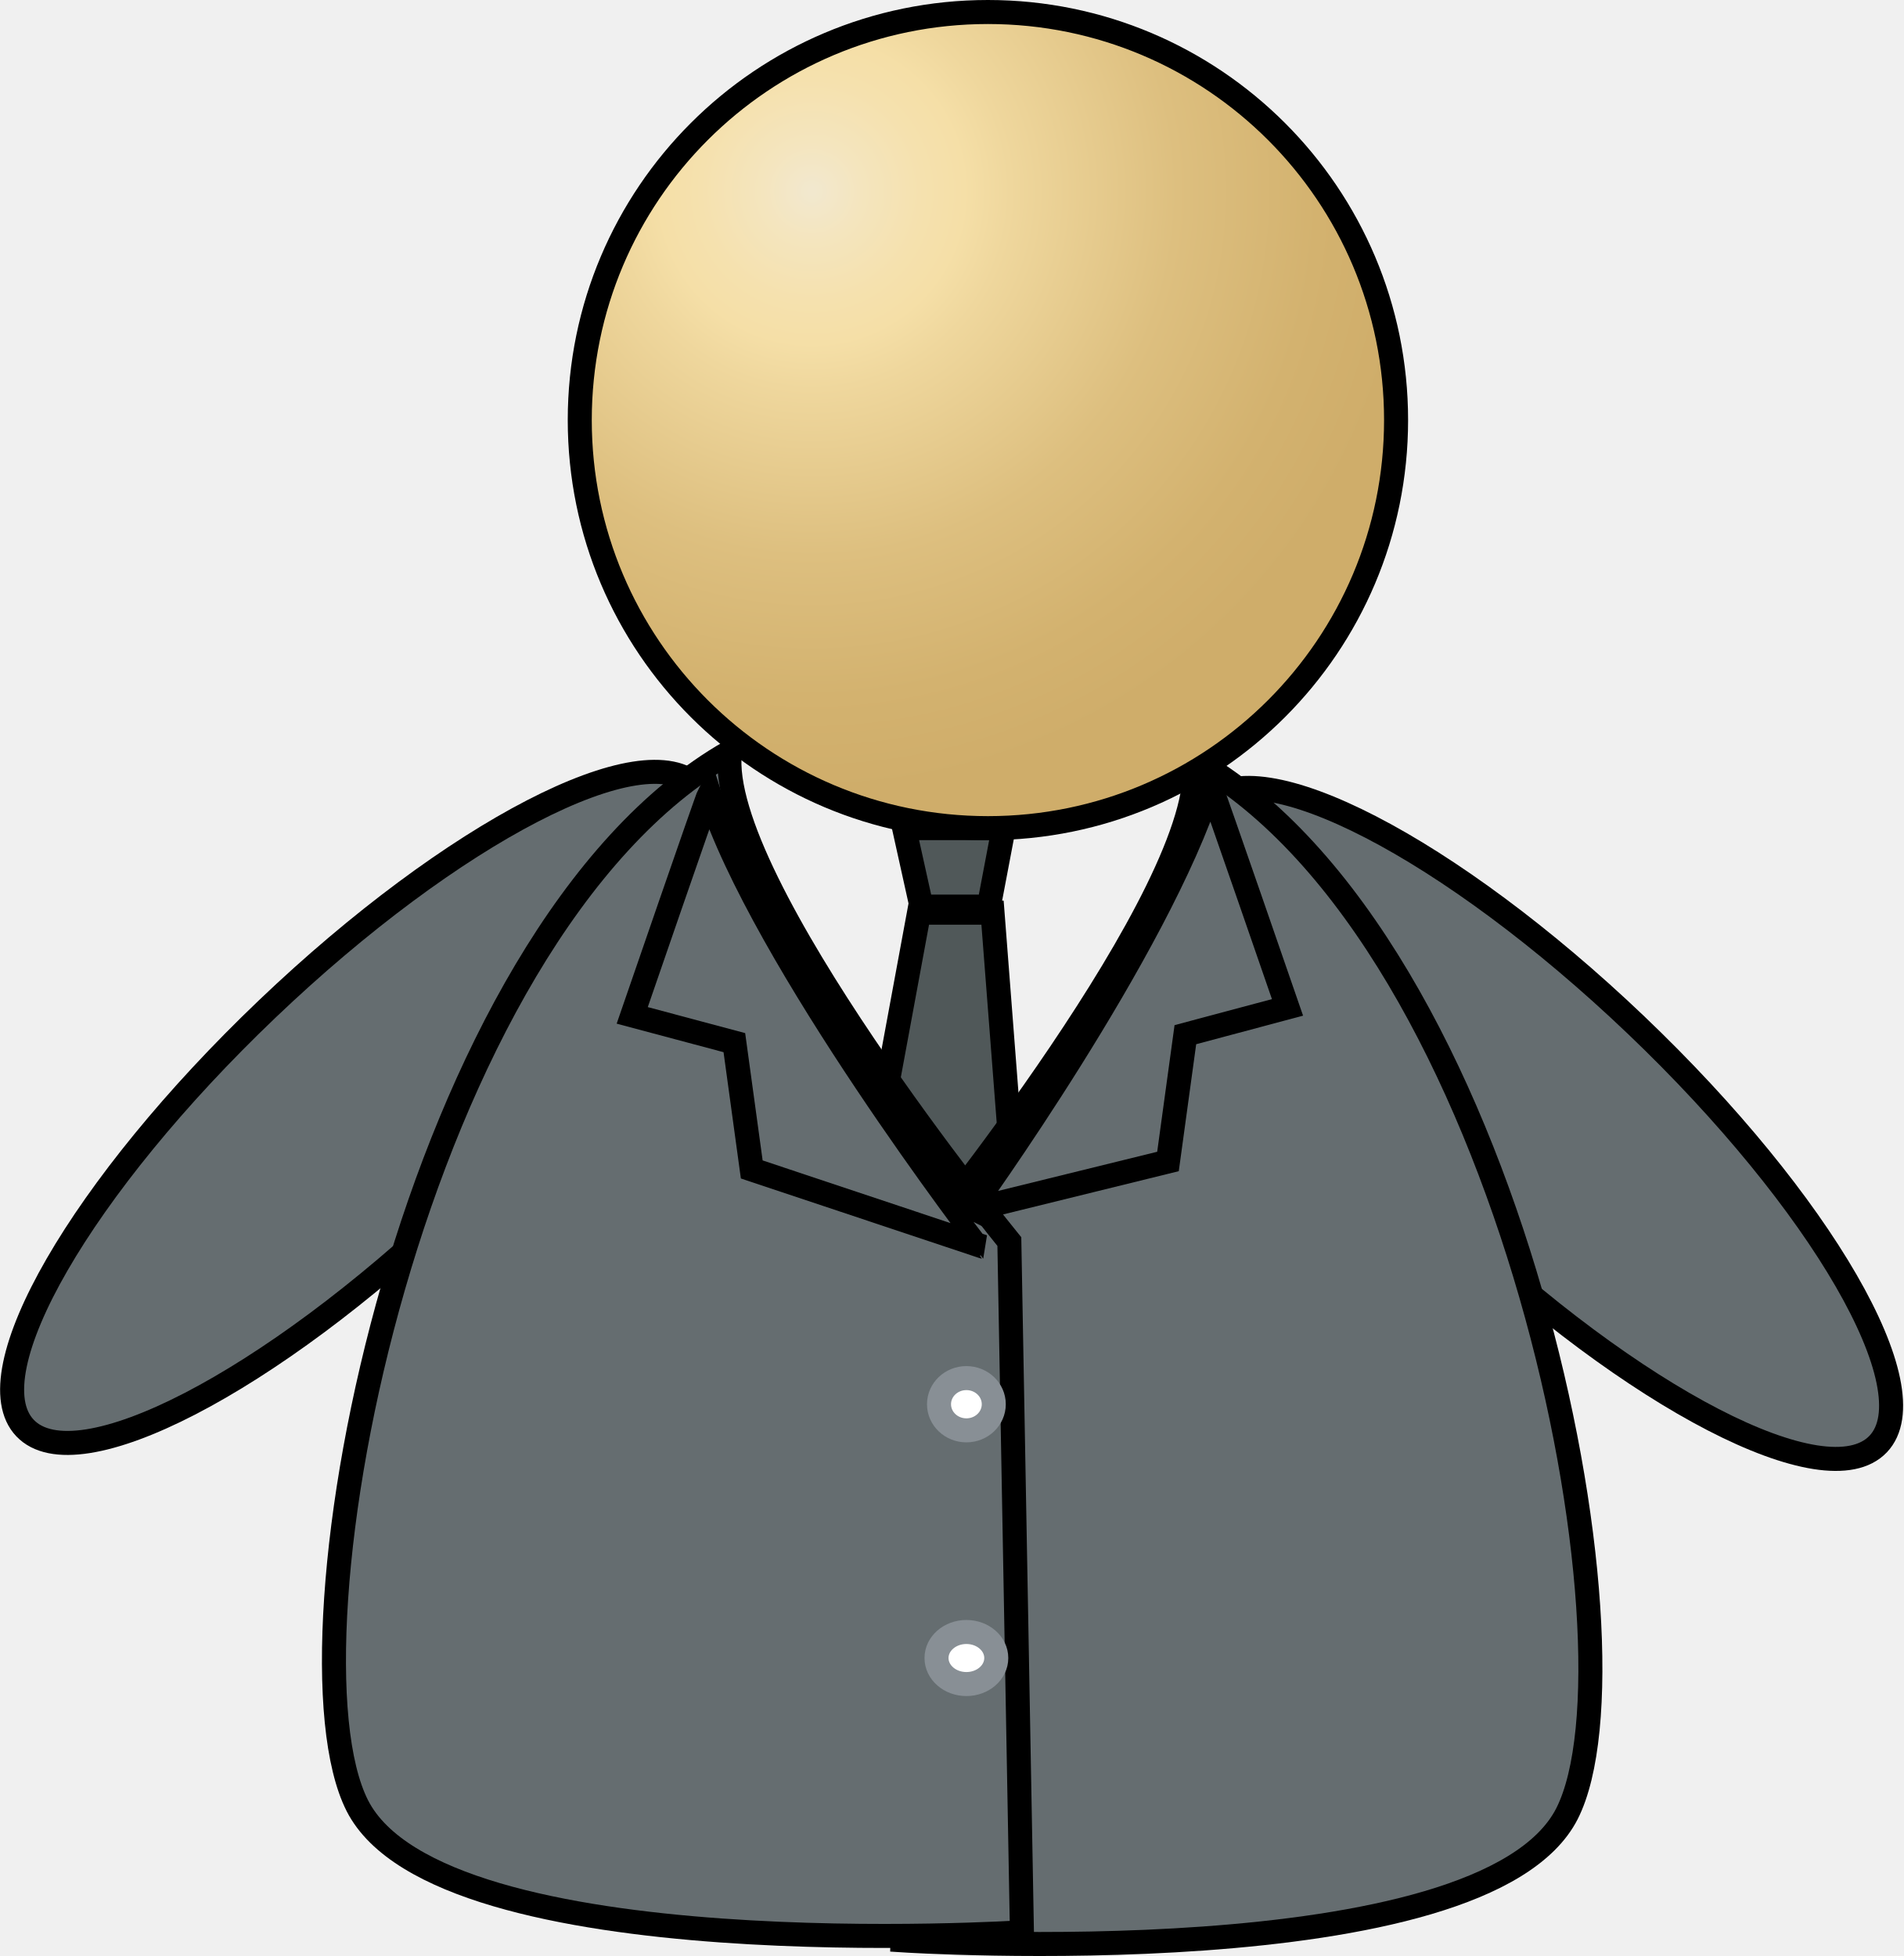
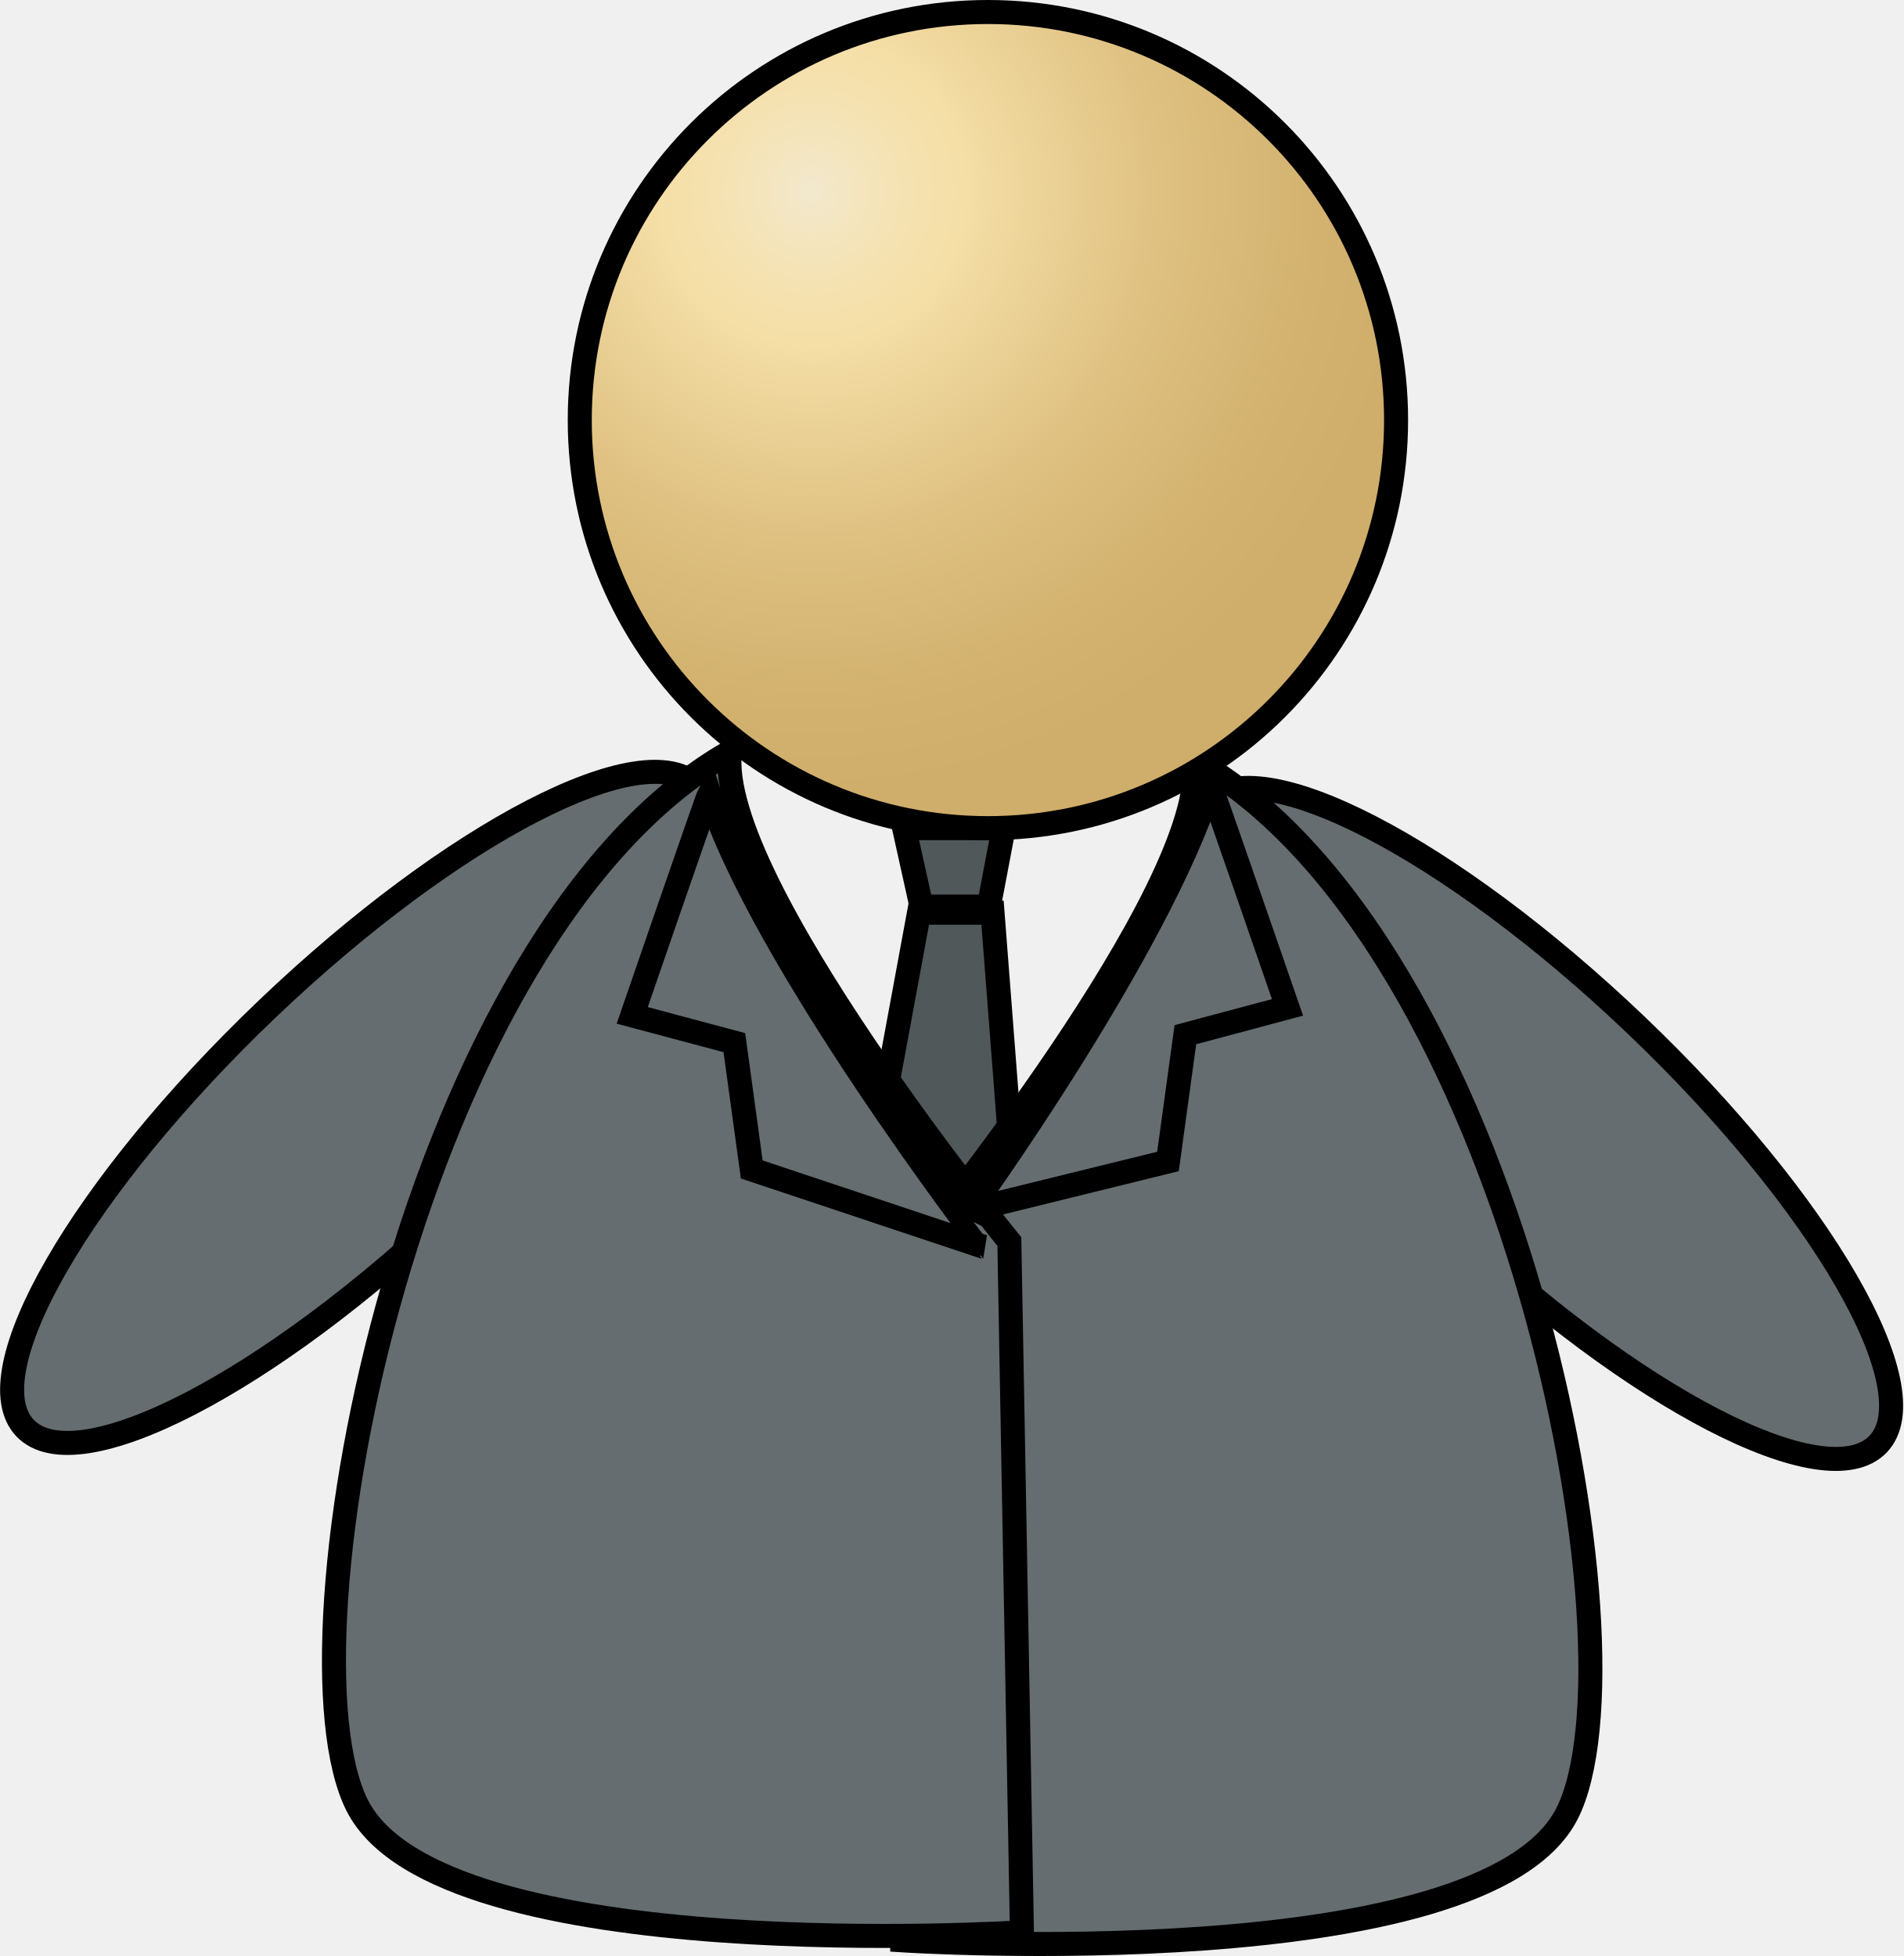
<svg xmlns="http://www.w3.org/2000/svg" version="1.1" width="19.809" height="20.362" viewBox="0 0 19.809 20.362" style="overflow:visible;enable-background:new 0 0 19.809 20.362;" xml:space="preserve">
  <g id="图层_2">
</g>
  <g id="图层_1">
    <g>
      <ellipse transform="matrix(0.7234 0.6904 -0.6904 0.7234 12.5131 -7.8463)" style="fill:#656D70;stroke:#000000;stroke-width:0.25;" cx="16.05" cy="11.695" rx="4.835" ry="1.416" />
      <ellipse transform="matrix(0.7234 -0.6905 0.6905 0.7234 -6.9199 5.7835)" style="fill:#656D70;stroke:#000000;stroke-width:0.25;" cx="3.758" cy="11.528" rx="4.835" ry="1.416" />
      <polygon style="fill:#505859;stroke:#000000;stroke-width:0.25;" points="10.576,12.688 8.969,12.727 9.565,9.501 10.33,9.501       " />
      <path style="fill:#656D70;stroke:#000000;stroke-width:0.25;" d="M9.523,13.008c0,0,3.064-3.757,2.908-5.097    c3.314,1.891,4.732,9.284,3.878,10.969c-0.869,1.708-6.917,1.319-6.917,1.319L9.523,13.008z" />
      <path style="fill:#656D70;stroke:#000000;stroke-width:0.25;" d="M10.505,12.925c0,0-3.063-3.757-2.908-5.097    c-3.314,1.891-4.732,9.284-3.878,10.969c0.868,1.707,6.917,1.318,6.917,1.318L10.505,12.925z" />
      <path style="fill:#656D70;stroke:#000000;stroke-width:0.25;" d="M12.597,8.181c0.025,0.052,0.803,2.306,0.803,2.306l-1.063,0.284    l-0.181,1.32l-2.063,0.508C10.093,12.599,12.052,9.891,12.597,8.181z" />
      <path style="fill:#656D70;stroke:#000000;stroke-width:0.25;" d="M7.382,8.264C7.356,8.316,6.58,10.57,6.58,10.57l1.063,0.284    l0.181,1.32l2.409,0.804C10.232,12.978,7.926,9.974,7.382,8.264z" />
-       <ellipse style="fill:#FFFFFF;stroke:#888F95;stroke-width:0.25;" cx="10.058" cy="14.618" rx="0.285" ry="0.272" />
-       <ellipse style="fill:#FFFFFF;stroke:#888F95;stroke-width:0.25;" cx="10.058" cy="17.26" rx="0.311" ry="0.271" />
      <polygon style="fill:#505859;stroke:#000000;stroke-width:0.25;" points="10.291,9.438 9.591,9.438 9.41,8.621 10.446,8.621   " />
-       <radialGradient id="XMLID_42_" cx="8.451" cy="1.99" r="6.265" gradientUnits="userSpaceOnUse">
+       <radialGradient id="XMLID_2_" cx="8.451" cy="1.99" r="6.265" gradientUnits="userSpaceOnUse">
        <stop offset="0.006" style="stop-color:#F2E8CE" />
        <stop offset="0.082" style="stop-color:#F4E5BE" />
        <stop offset="0.185" style="stop-color:#F5E1AE" />
        <stop offset="0.253" style="stop-color:#F5DFA7" />
        <stop offset="0.329" style="stop-color:#EFD79D" />
        <stop offset="0.607" style="stop-color:#DDBF7F" />
        <stop offset="0.841" style="stop-color:#D3B26F" />
        <stop offset="1" style="stop-color:#CFAD6A" />
      </radialGradient>
-       <circle style="fill:url(#XMLID_42_);stroke:#000000;stroke-width:0.25;" cx="10.282" cy="4.373" r="4.248" />
+       <circle style="fill:url(#XMLID_2_);stroke:#000000;stroke-width:0.25;" cx="10.282" cy="4.373" r="4.248" />
    </g>
  </g>
</svg>
